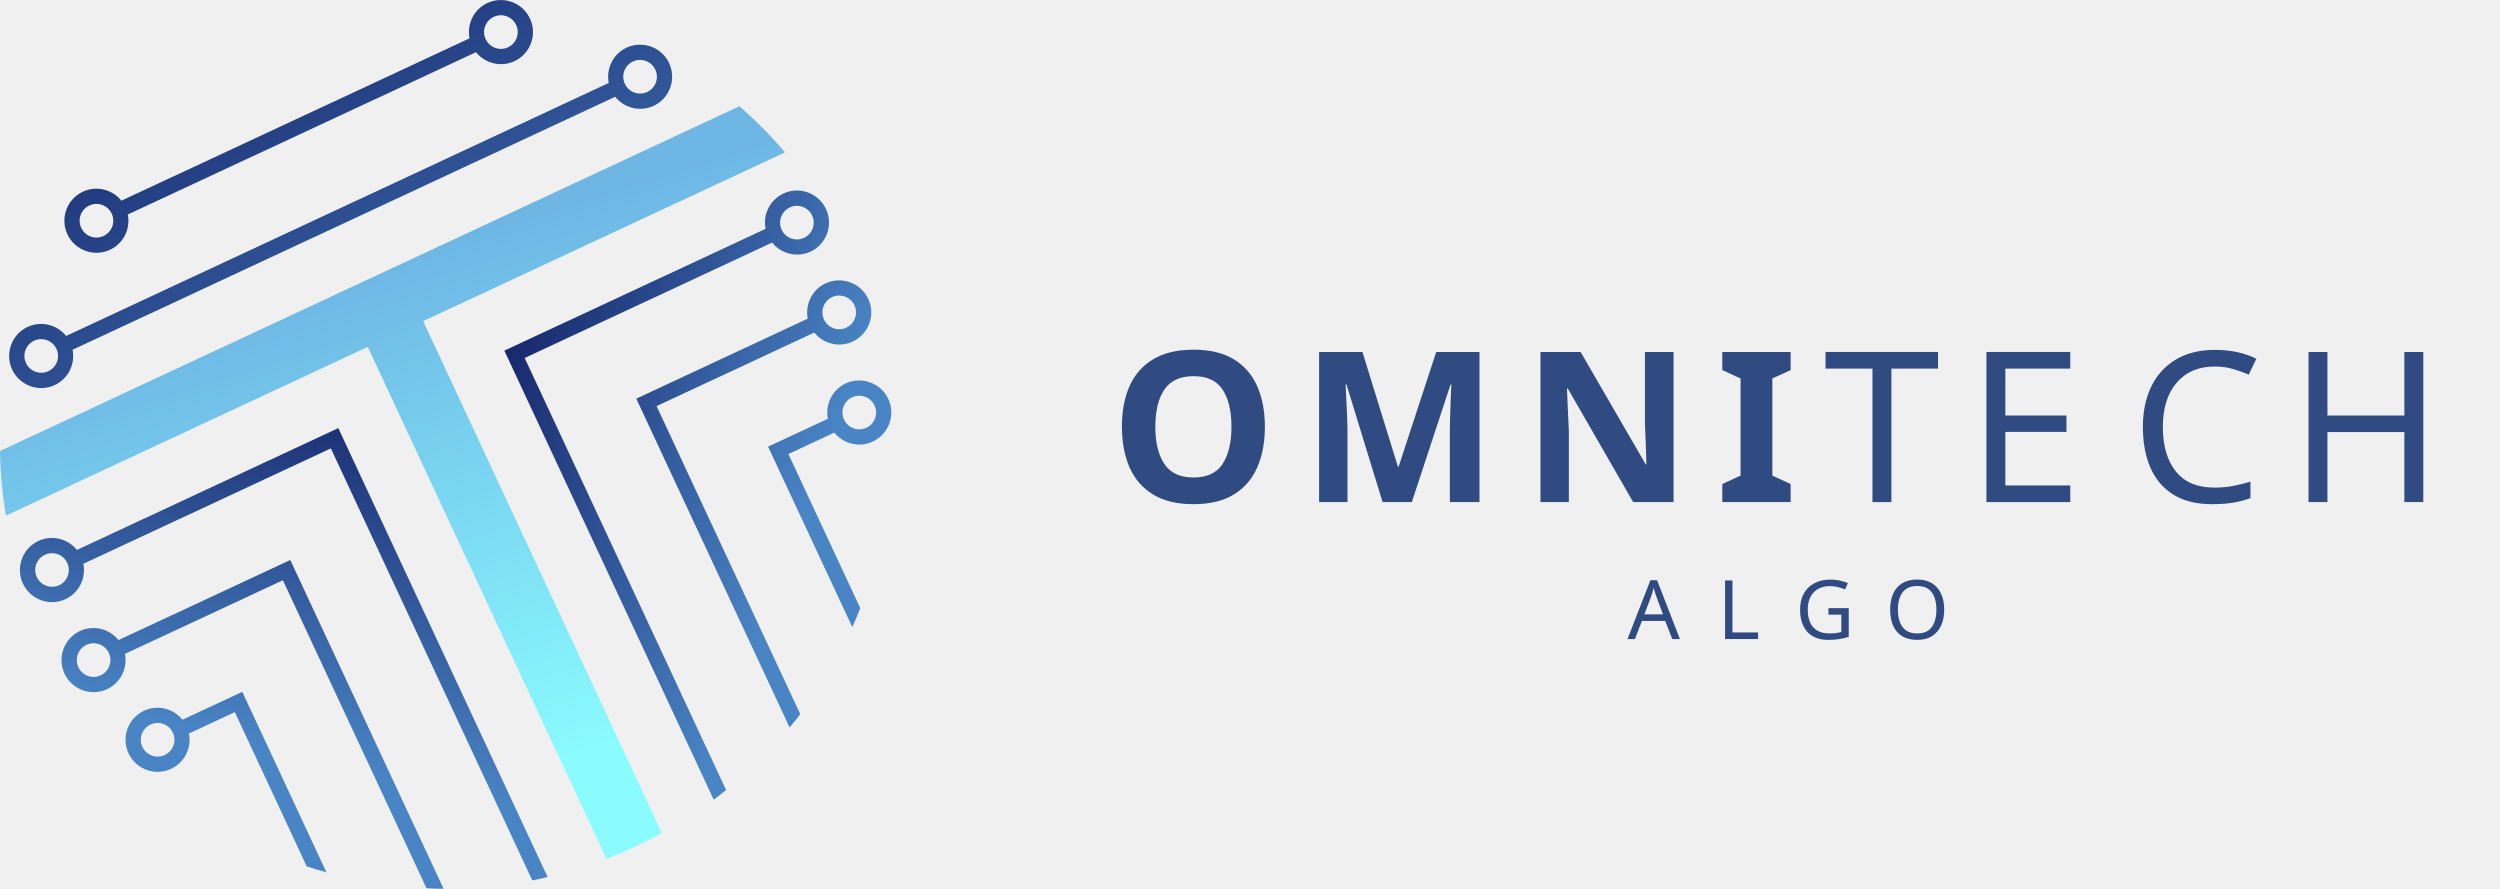
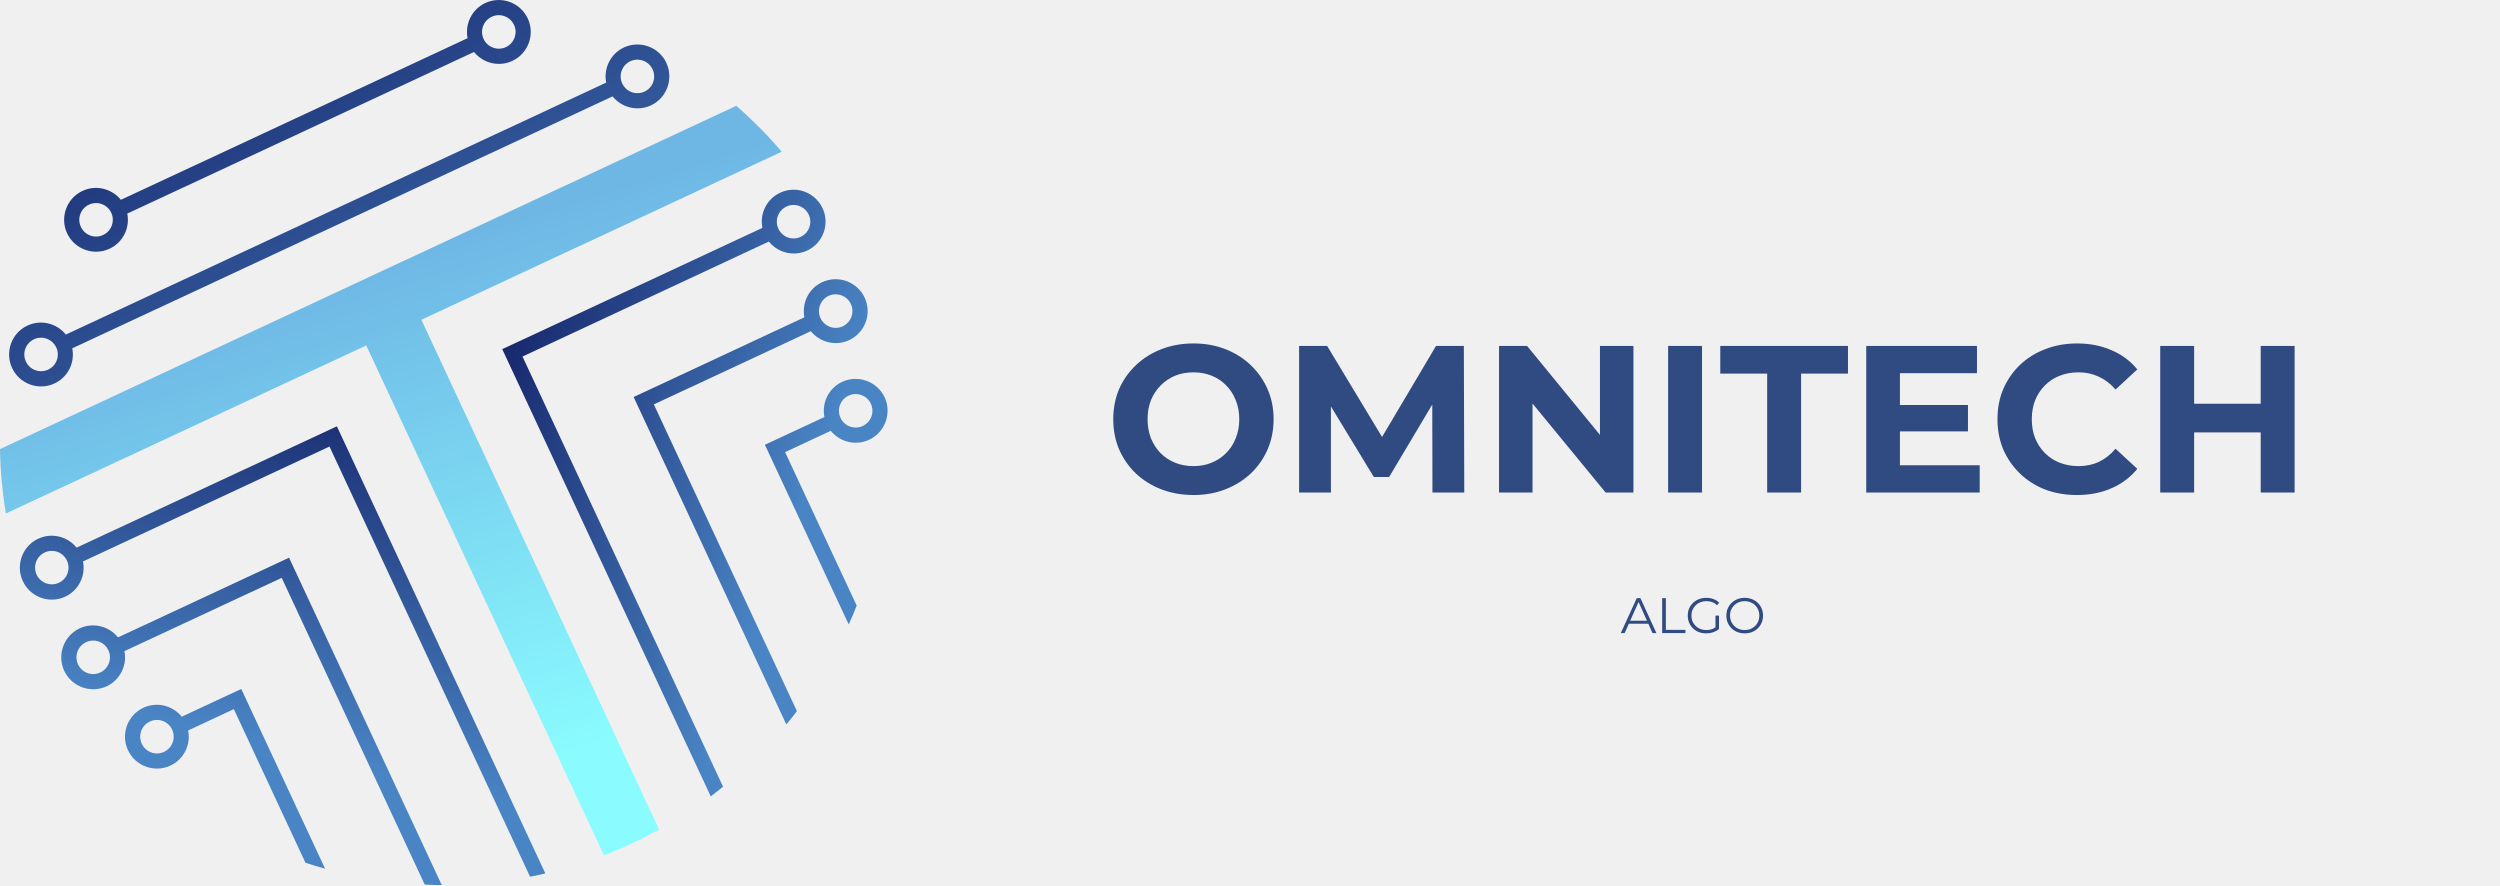
- <svg xmlns="http://www.w3.org/2000/svg" xmlns:xlink="http://www.w3.org/1999/xlink" id="Layer_2" data-name="Layer 2" viewBox="0 0 598.75 212.87">
+ <svg xmlns="http://www.w3.org/2000/svg" width="161" height="57" viewBox="0 0 161 57" fill="none">
+   <g clip-path="url(#clip0_260_2738)">
+     <path d="M76.87 31.879C76.124 31.879 75.432 31.758 74.794 31.515C74.165 31.272 73.617 30.931 73.149 30.49C72.691 30.05 72.331 29.533 72.07 28.94C71.819 28.346 71.693 27.699 71.693 26.998C71.693 26.297 71.819 25.65 72.07 25.057C72.331 24.464 72.695 23.947 73.163 23.506C73.63 23.066 74.178 22.724 74.807 22.482C75.437 22.239 76.12 22.118 76.857 22.118C77.603 22.118 78.286 22.239 78.906 22.482C79.535 22.724 80.079 23.066 80.537 23.506C81.005 23.947 81.369 24.464 81.629 25.057C81.89 25.641 82.02 26.288 82.02 26.998C82.02 27.699 81.89 28.351 81.629 28.953C81.369 29.546 81.005 30.063 80.537 30.504C80.079 30.935 79.535 31.272 78.906 31.515C78.286 31.758 77.607 31.879 76.87 31.879ZM76.857 30.018C77.279 30.018 77.666 29.946 78.016 29.802C78.376 29.659 78.69 29.452 78.96 29.182C79.23 28.913 79.436 28.594 79.58 28.225C79.733 27.857 79.809 27.448 79.809 26.998C79.809 26.549 79.733 26.14 79.58 25.771C79.436 25.403 79.23 25.084 78.96 24.814C78.699 24.544 78.389 24.338 78.03 24.194C77.67 24.05 77.279 23.978 76.857 23.978C76.434 23.978 76.043 24.05 75.684 24.194C75.333 24.338 75.023 24.544 74.754 24.814C74.484 25.084 74.273 25.403 74.12 25.771C73.976 26.14 73.904 26.549 73.904 26.998C73.904 27.439 73.976 27.848 74.12 28.225C74.273 28.594 74.479 28.913 74.74 29.182C75.01 29.452 75.324 29.659 75.684 29.802C76.043 29.946 76.434 30.018 76.857 30.018ZM83.662 31.717V22.279H85.468L89.486 28.94H88.529L92.479 22.279H94.272L94.299 31.717H92.25L92.237 25.421H92.614L89.459 30.719H88.475L85.253 25.421H85.711V31.717H83.662ZM96.538 31.717V22.279H98.345L103.913 29.075H103.037V22.279H105.194V31.717H103.401L97.819 24.922H98.695V31.717H96.538ZM107.427 31.717V22.279H109.611V31.717H107.427ZM113.806 31.717V24.059H110.786V22.279H119.01V24.059H115.99V31.717H113.806ZM122.194 26.081H126.737V27.78H122.194V26.081ZM122.355 29.964H127.492V31.717H120.185V22.279H127.317V24.032H122.355V29.964ZM133.746 31.879C133.018 31.879 132.34 31.762 131.711 31.528C131.091 31.286 130.551 30.944 130.093 30.504C129.634 30.063 129.275 29.546 129.014 28.953C128.763 28.36 128.637 27.708 128.637 26.998C128.637 26.288 128.763 25.637 129.014 25.043C129.275 24.45 129.634 23.933 130.093 23.493C130.56 23.052 131.104 22.715 131.724 22.482C132.344 22.239 133.023 22.118 133.76 22.118C134.578 22.118 135.315 22.262 135.971 22.549C136.636 22.828 137.193 23.241 137.643 23.79L136.241 25.084C135.917 24.715 135.558 24.441 135.162 24.261C134.767 24.073 134.335 23.978 133.868 23.978C133.427 23.978 133.023 24.05 132.654 24.194C132.286 24.338 131.967 24.544 131.697 24.814C131.428 25.084 131.216 25.403 131.064 25.771C130.92 26.14 130.848 26.549 130.848 26.998C130.848 27.448 130.92 27.857 131.064 28.225C131.216 28.594 131.428 28.913 131.697 29.182C131.967 29.452 132.286 29.659 132.654 29.802C133.023 29.946 133.427 30.018 133.868 30.018C134.335 30.018 134.767 29.928 135.162 29.749C135.558 29.56 135.917 29.277 136.241 28.899L137.643 30.194C137.193 30.742 136.636 31.16 135.971 31.447C135.315 31.735 134.573 31.879 133.746 31.879ZM145.589 22.279H147.773V31.717H145.589V22.279ZM141.302 31.717H139.118V22.279H141.302V31.717ZM145.751 27.848H141.14V26.001H145.751V27.848Z" fill="#304B82" />
+     <path d="M104.38 40.769L105.408 38.52H105.643L106.671 40.769H106.421L105.476 38.658H105.572L104.628 40.769H104.38ZM104.785 40.168L104.856 39.975H106.164L106.234 40.168H104.785ZM107.043 40.769V38.52H107.281V40.563H108.541V40.769H107.043ZM109.878 40.788C109.707 40.788 109.548 40.76 109.402 40.705C109.259 40.647 109.134 40.566 109.027 40.464C108.922 40.361 108.839 40.24 108.779 40.1C108.721 39.961 108.692 39.809 108.692 39.644C108.692 39.479 108.721 39.327 108.779 39.188C108.839 39.049 108.923 38.928 109.03 38.825C109.137 38.722 109.262 38.643 109.406 38.587C109.551 38.529 109.71 38.5 109.881 38.5C110.053 38.5 110.209 38.527 110.35 38.581C110.494 38.634 110.616 38.715 110.717 38.825L110.569 38.976C110.475 38.882 110.371 38.814 110.257 38.773C110.144 38.733 110.022 38.712 109.891 38.712C109.752 38.712 109.623 38.736 109.505 38.783C109.39 38.828 109.288 38.893 109.2 38.979C109.114 39.063 109.047 39.161 108.998 39.275C108.95 39.386 108.927 39.509 108.927 39.644C108.927 39.777 108.95 39.9 108.998 40.014C109.047 40.127 109.114 40.227 109.2 40.312C109.288 40.396 109.39 40.461 109.505 40.508C109.623 40.553 109.751 40.576 109.888 40.576C110.016 40.576 110.137 40.557 110.251 40.518C110.366 40.48 110.472 40.414 110.569 40.322L110.704 40.502C110.597 40.596 110.471 40.668 110.328 40.717C110.184 40.764 110.034 40.788 109.878 40.788ZM110.476 40.473V39.644H110.704V40.502L110.476 40.473ZM112.36 40.788C112.191 40.788 112.033 40.76 111.888 40.705C111.744 40.647 111.619 40.566 111.512 40.464C111.407 40.359 111.324 40.237 111.264 40.1C111.206 39.961 111.178 39.809 111.178 39.644C111.178 39.479 111.206 39.328 111.264 39.191C111.324 39.052 111.407 38.931 111.512 38.828C111.619 38.723 111.744 38.643 111.888 38.587C112.031 38.529 112.189 38.5 112.36 38.5C112.529 38.5 112.686 38.529 112.829 38.587C112.973 38.643 113.097 38.722 113.202 38.825C113.309 38.928 113.391 39.049 113.449 39.188C113.509 39.327 113.539 39.479 113.539 39.644C113.539 39.809 113.509 39.961 113.449 40.1C113.391 40.24 113.309 40.361 113.202 40.464C113.097 40.566 112.973 40.647 112.829 40.705C112.686 40.76 112.529 40.788 112.36 40.788ZM112.36 40.576C112.495 40.576 112.619 40.553 112.733 40.508C112.848 40.461 112.948 40.396 113.032 40.312C113.117 40.227 113.184 40.128 113.231 40.017C113.278 39.903 113.302 39.779 113.302 39.644C113.302 39.509 113.278 39.386 113.231 39.275C113.184 39.161 113.117 39.063 113.032 38.979C112.948 38.893 112.848 38.828 112.733 38.783C112.619 38.736 112.495 38.712 112.36 38.712C112.225 38.712 112.1 38.736 111.984 38.783C111.868 38.828 111.768 38.893 111.682 38.979C111.598 39.063 111.532 39.161 111.483 39.275C111.436 39.386 111.412 39.509 111.412 39.644C111.412 39.777 111.436 39.9 111.483 40.014C111.532 40.127 111.598 40.227 111.682 40.312C111.768 40.396 111.868 40.461 111.984 40.508C112.1 40.553 112.225 40.576 112.36 40.576Z" fill="#304B82" />
+     <path d="M36.125 39.863L42.447 53.423C41.879 53.736 41.298 54.033 40.701 54.312C40.104 54.593 39.499 54.847 38.896 55.083L32.582 41.544L23.585 22.246L0.378 33.069C0.15 31.688 0.021 30.306 0 28.922L47.414 6.815C48.456 7.72 49.438 8.708 50.343 9.771L27.136 20.594L36.125 39.865V39.863Z" fill="url(#paint0_linear_260_2738)" />
+     <path d="M28.831 42.76L21.695 27.454L4.932 35.268C4.351 34.55 3.339 34.282 2.463 34.692C1.914 34.947 1.532 35.412 1.368 35.956C1.224 36.427 1.245 36.947 1.47 37.426C1.949 38.454 3.173 38.904 4.201 38.425C4.263 38.398 4.319 38.363 4.378 38.331C5.138 37.881 5.513 37.003 5.345 36.157L21.218 28.756L27.853 42.988L34.135 56.459C34.462 56.398 34.791 56.328 35.12 56.248L28.828 42.757L28.831 42.76ZM3.789 37.533C3.666 37.589 3.537 37.621 3.411 37.63C2.98 37.659 2.554 37.426 2.356 37.008C2.313 36.917 2.287 36.824 2.273 36.727C2.193 36.264 2.431 35.785 2.881 35.578C3.417 35.327 4.059 35.56 4.311 36.098C4.565 36.639 4.33 37.282 3.791 37.533H3.789Z" fill="url(#paint1_linear_260_2738)" />
+     <path d="M42.915 4.051C42.436 3.023 41.207 2.579 40.179 3.058C39.308 3.468 38.858 4.413 39.038 5.321L4.241 21.545C3.66 20.824 2.648 20.559 1.772 20.964C0.742 21.443 0.3 22.672 0.779 23.7C1.258 24.729 2.487 25.173 3.51 24.694C4.386 24.289 4.836 23.339 4.654 22.431L39.45 6.207C40.031 6.927 41.044 7.192 41.919 6.788C42.945 6.309 43.392 5.08 42.913 4.051H42.915ZM3.098 23.805C2.562 24.056 1.92 23.823 1.668 23.285C1.414 22.744 1.649 22.102 2.188 21.85C2.723 21.598 3.366 21.831 3.623 22.375C3.874 22.91 3.642 23.553 3.098 23.805ZM41.507 5.899C40.966 6.151 40.323 5.918 40.072 5.374C39.82 4.839 40.053 4.196 40.591 3.944C41.132 3.693 41.775 3.925 42.026 4.464C42.278 5.005 42.045 5.647 41.507 5.899Z" fill="url(#paint2_linear_260_2738)" />
+     <path d="M33.988 1.192C33.509 0.163 32.285 -0.287 31.257 0.193C30.381 0.602 29.931 1.553 30.113 2.458L7.784 12.869C7.203 12.151 6.191 11.884 5.315 12.293C4.287 12.773 3.843 14.002 4.322 15.024C4.801 16.053 6.03 16.497 7.053 16.018C7.929 15.614 8.379 14.663 8.196 13.755L30.526 3.347C31.107 4.065 32.119 4.332 32.995 3.923C34.023 3.443 34.467 2.214 33.988 1.192ZM6.638 15.134C6.102 15.386 5.46 15.153 5.208 14.609C4.956 14.074 5.189 13.431 5.728 13.18C6.269 12.925 6.911 13.161 7.163 13.699C7.415 14.24 7.182 14.883 6.638 15.134ZM32.58 3.034C32.044 3.285 31.401 3.053 31.144 2.514C30.892 1.973 31.125 1.331 31.669 1.079C32.205 0.827 32.847 1.06 33.104 1.604C33.356 2.139 33.118 2.782 32.58 3.034Z" fill="url(#paint3_linear_260_2738)" />
+     <path d="M22.227 43.657L18.615 35.913L8.413 40.669L7.599 41.046C7.018 40.326 6.006 40.061 5.13 40.465C4.105 40.945 3.658 42.174 4.137 43.202C4.616 44.23 5.845 44.675 6.873 44.195C7.744 43.786 8.194 42.84 8.014 41.933L9.589 41.199L18.141 37.212L21.145 43.657L27.352 56.965C27.717 56.987 28.078 56.997 28.448 56.997L22.227 43.654V43.657ZM6.456 43.309C5.92 43.561 5.278 43.328 5.026 42.789C4.774 42.249 5.007 41.606 5.545 41.354C6.086 41.102 6.729 41.336 6.981 41.879C7.232 42.415 6.999 43.057 6.456 43.309Z" fill="url(#paint4_linear_260_2738)" />
+     <path d="M52.973 13.41C52.7 12.821 52.177 12.419 51.591 12.274C51.152 12.17 50.681 12.205 50.241 12.411C49.366 12.821 48.916 13.766 49.098 14.676L32.344 22.485L39.45 37.726L45.772 51.286C46.04 51.082 46.308 50.876 46.565 50.664L40.248 37.113L33.648 22.959L49.513 15.557C49.987 16.146 50.75 16.433 51.492 16.291C51.658 16.264 51.821 16.211 51.979 16.138C53.008 15.659 53.452 14.43 52.973 13.407V13.41ZM51.57 15.249L51.564 15.255C51.023 15.507 50.381 15.274 50.129 14.735C49.877 14.194 50.11 13.552 50.654 13.3C50.97 13.15 51.326 13.171 51.618 13.332C51.816 13.437 51.982 13.605 52.084 13.825C52.335 14.36 52.102 15 51.57 15.249Z" fill="url(#paint5_linear_260_2738)" />
+     <path d="M55.683 19.167C55.203 18.139 53.974 17.694 52.946 18.174C52.071 18.578 51.626 19.528 51.803 20.436L50.686 20.956L40.805 25.567L44.351 33.169L50.638 46.653C50.871 46.372 51.101 46.091 51.321 45.797L45.041 32.338L42.107 26.043L50.343 22.203L52.218 21.328C52.799 22.045 53.814 22.313 54.687 21.904C55.715 21.424 56.165 20.201 55.685 19.172L55.683 19.167ZM54.272 21.015C53.736 21.266 53.093 21.028 52.842 20.49C52.59 19.954 52.823 19.311 53.361 19.054C53.902 18.803 54.545 19.041 54.796 19.579C55.048 20.115 54.815 20.757 54.272 21.015Z" fill="url(#paint6_linear_260_2738)" />
+     <path d="M56.971 25.591C56.491 24.562 55.262 24.113 54.234 24.592C53.358 25.002 52.914 25.952 53.091 26.857L49.259 28.643L54.657 40.214C54.836 39.817 55.013 39.413 55.171 39.003L50.56 29.117L53.503 27.744C54.084 28.461 55.099 28.729 55.972 28.319C57 27.84 57.444 26.611 56.971 25.588V25.591ZM55.559 27.433C55.024 27.685 54.381 27.452 54.13 26.913C53.878 26.373 54.111 25.73 54.649 25.478C55.19 25.227 55.833 25.459 56.084 26.003C56.336 26.539 56.103 27.181 55.559 27.433Z" fill="url(#paint7_linear_260_2738)" />
+     <path d="M15.536 44.369L11.704 46.155C11.123 45.438 10.111 45.17 9.235 45.58C8.207 46.059 7.762 47.288 8.242 48.311C8.721 49.339 9.95 49.784 10.973 49.304C11.849 48.9 12.298 47.949 12.116 47.042L15.059 45.668L19.67 55.559C20.088 55.701 20.511 55.824 20.934 55.942L15.536 44.367V44.369ZM10.561 48.421C10.025 48.672 9.382 48.439 9.131 47.896C8.879 47.36 9.112 46.718 9.65 46.466C10.191 46.212 10.834 46.447 11.085 46.985C11.337 47.521 11.104 48.169 10.561 48.421Z" fill="url(#paint8_linear_260_2738)" />
+   </g>
  <defs>
-     <style>
-       .cls-1 {
-         font-size: 50.35px;
-       }
- 
-       .cls-1, .cls-2 {
-         fill: #304b82;
-       }
- 
-       .cls-3 {
-         fill: url(#linear-gradient);
-       }
- 
-       .cls-3, .cls-4, .cls-5, .cls-6, .cls-7, .cls-8, .cls-9, .cls-10, .cls-11 {
-         stroke-width: 0px;
-       }
- 
-       .cls-12 {
-         letter-spacing: .38em;
-       }
- 
-       .cls-4 {
-         fill: url(#linear-gradient-6);
-       }
- 
-       .cls-13 {
-         font-family: Montserrat-Bold, Montserrat;
-         font-weight: 700;
-       }
- 
-       .cls-13, .cls-14 {
-         letter-spacing: .11em;
-       }
- 
-       .cls-15 {
-         letter-spacing: .36em;
-       }
- 
-       .cls-14, .cls-16, .cls-17 {
-         font-family: Montserrat-Light, Montserrat;
-         font-weight: 300;
-       }
- 
-       .cls-5 {
-         fill: url(#linear-gradient-5);
-       }
- 
-       .cls-18 {
-         letter-spacing: .37em;
-       }
- 
-       .cls-16 {
-         letter-spacing: .11em;
-       }
- 
-       .cls-6 {
-         fill: url(#linear-gradient-2);
-       }
- 
-       .cls-7 {
-         fill: url(#linear-gradient-7);
-       }
- 
-       .cls-8 {
-         fill: url(#linear-gradient-3);
-       }
- 
-       .cls-2 {
-         font-family: Montserrat-Regular, Montserrat;
-         font-size: 19.65px;
-       }
- 
-       .cls-9 {
-         fill: url(#linear-gradient-9);
-       }
- 
-       .cls-10 {
-         fill: url(#linear-gradient-8);
-       }
- 
-       .cls-17 {
-         letter-spacing: .12em;
-       }
- 
-       .cls-11 {
-         fill: url(#linear-gradient-4);
-       }
-     </style>
-     <linearGradient id="linear-gradient" x1="127.57" y1="185.29" x2="89.51" y2="63.32" gradientUnits="userSpaceOnUse">
-       <stop offset="0" stop-color="#8afcff" />
-       <stop offset="1" stop-color="#6eb7e5" />
+     <linearGradient id="paint0_linear_260_2738" x1="34.159" y1="49.615" x2="23.968" y2="16.955" gradientUnits="userSpaceOnUse">
+       <stop stop-color="#8AFCFF" />
+       <stop offset="1" stop-color="#6EB7E5" />
    </linearGradient>
-     <linearGradient id="linear-gradient-2" x1="87.8" y1="92.61" x2="66.33" y2="179.46" gradientUnits="userSpaceOnUse">
-       <stop offset="0" stop-color="#17266b" />
-       <stop offset="1" stop-color="#4984c4" />
+     <linearGradient id="paint1_linear_260_2738" x1="23.51" y1="24.798" x2="17.761" y2="48.054" gradientUnits="userSpaceOnUse">
+       <stop stop-color="#17266B" />
+       <stop offset="1" stop-color="#4984C4" />
    </linearGradient>
-     <linearGradient id="linear-gradient-3" x1="44.11" y1="-12.63" x2="129.54" y2="134.29" xlink:href="#linear-gradient-2" />
-     <linearGradient id="linear-gradient-4" x1="45.98" y1="-13.67" x2="131.34" y2="133.15" xlink:href="#linear-gradient-2" />
-     <linearGradient id="linear-gradient-5" x1="83.58" y1="91.58" x2="62.12" y2="178.42" xlink:href="#linear-gradient-2" />
-     <linearGradient id="linear-gradient-6" x1="115.54" y1="93.91" x2="192.63" y2="122.7" xlink:href="#linear-gradient-2" />
-     <linearGradient id="linear-gradient-7" x1="116.59" y1="91.13" x2="193.67" y2="119.92" xlink:href="#linear-gradient-2" />
-     <linearGradient id="linear-gradient-8" x1="117.81" y1="87.86" x2="194.89" y2="116.64" xlink:href="#linear-gradient-2" />
-     <linearGradient id="linear-gradient-9" x1="79.35" y1="90.5" x2="57.88" y2="177.37" xlink:href="#linear-gradient-2" />
+     <linearGradient id="paint2_linear_260_2738" x1="11.811" y1="-3.382" x2="34.687" y2="35.959" gradientUnits="userSpaceOnUse">
+       <stop stop-color="#17266B" />
+       <stop offset="1" stop-color="#4984C4" />
+     </linearGradient>
+     <linearGradient id="paint3_linear_260_2738" x1="12.312" y1="-3.66" x2="35.169" y2="35.653" gradientUnits="userSpaceOnUse">
+       <stop stop-color="#17266B" />
+       <stop offset="1" stop-color="#4984C4" />
+     </linearGradient>
+     <linearGradient id="paint4_linear_260_2738" x1="22.38" y1="24.522" x2="16.634" y2="47.775" gradientUnits="userSpaceOnUse">
+       <stop stop-color="#17266B" />
+       <stop offset="1" stop-color="#4984C4" />
+     </linearGradient>
+     <linearGradient id="paint5_linear_260_2738" x1="30.938" y1="25.146" x2="51.58" y2="32.855" gradientUnits="userSpaceOnUse">
+       <stop stop-color="#17266B" />
+       <stop offset="1" stop-color="#4984C4" />
+     </linearGradient>
+     <linearGradient id="paint6_linear_260_2738" x1="31.219" y1="24.402" x2="51.859" y2="32.111" gradientUnits="userSpaceOnUse">
+       <stop stop-color="#17266B" />
+       <stop offset="1" stop-color="#4984C4" />
+     </linearGradient>
+     <linearGradient id="paint7_linear_260_2738" x1="31.546" y1="23.526" x2="52.185" y2="31.233" gradientUnits="userSpaceOnUse">
+       <stop stop-color="#17266B" />
+       <stop offset="1" stop-color="#4984C4" />
+     </linearGradient>
+     <linearGradient id="paint8_linear_260_2738" x1="21.247" y1="24.233" x2="15.498" y2="47.494" gradientUnits="userSpaceOnUse">
+       <stop stop-color="#17266B" />
+       <stop offset="1" stop-color="#4984C4" />
+     </linearGradient>
+     <clipPath id="clip0_260_2738">
+       <rect width="160.327" height="57" fill="white" />
+     </clipPath>
  </defs>
-   <g id="OBJECTS">
-     <g>
-       <g>
-         <text class="cls-1" transform="translate(265.78 120.25)">
-           <tspan class="cls-13" x="0" y="0">OMNI</tspan>
-           <tspan class="cls-14" x="170.94" y="0">T</tspan>
-           <tspan class="cls-16" x="205.08" y="0">E</tspan>
-           <tspan class="cls-17" x="244.36" y="0">CH</tspan>
-         </text>
-         <text class="cls-2" transform="translate(389.79 153.05)">
-           <tspan class="cls-12" x="0" y="0">A</tspan>
-           <tspan class="cls-15" x="21.46" y="0">L</tspan>
-           <tspan class="cls-18" x="40.12" y="0">GO</tspan>
-         </text>
-       </g>
-       <g>
-         <path class="cls-3" d="m134.91,148.87l23.61,50.64c-2.12,1.17-4.29,2.28-6.52,3.32-2.23,1.05-4.49,2-6.74,2.88l-23.58-50.56-33.6-72.07L1.41,123.5c-.85-5.16-1.33-10.32-1.41-15.49L177.07,25.45c3.89,3.38,7.56,7.07,10.94,11.04l-86.67,40.42,33.57,71.97Z" />
-         <path class="cls-6" d="m107.67,159.69l-26.65-57.16-62.6,29.18c-2.17-2.68-5.95-3.68-9.22-2.15-2.05.95-3.48,2.69-4.09,4.72-.54,1.76-.46,3.7.38,5.49,1.79,3.84,6.36,5.52,10.2,3.73.23-.1.44-.23.66-.35,2.84-1.68,4.24-4.96,3.61-8.12l59.28-27.64,24.78,53.15,23.46,50.31c1.22-.23,2.45-.49,3.68-.79l-23.5-50.38Zm-93.52-19.52c-.46.21-.94.33-1.41.36-1.61.11-3.2-.76-3.94-2.32-.16-.34-.26-.69-.31-1.05-.3-1.73.59-3.52,2.27-4.29,2-.94,4.4-.07,5.34,1.94.95,2.02.07,4.42-1.94,5.36Z" />
-         <path class="cls-8" d="m160.27,15.13c-1.79-3.84-6.38-5.5-10.22-3.71-3.25,1.53-4.93,5.06-4.26,8.45L15.84,80.46c-2.17-2.69-5.95-3.68-9.22-2.17-3.85,1.79-5.5,6.38-3.71,10.22,1.79,3.84,6.38,5.5,10.2,3.71,3.27-1.51,4.95-5.06,4.27-8.45L147.33,23.18c2.17,2.69,5.95,3.68,9.22,2.17,3.83-1.79,5.5-6.38,3.71-10.22ZM11.57,88.9c-2,.94-4.4.07-5.34-1.94-.95-2.02-.07-4.42,1.94-5.36,2-.94,4.4-.07,5.36,1.96.94,2,.07,4.4-1.96,5.34ZM155.01,22.03c-2.02.94-4.42.07-5.36-1.96-.94-2-.07-4.4,1.94-5.34,2.02-.94,4.42-.07,5.36,1.94.94,2.02.07,4.42-1.94,5.36Z" />
-         <path class="cls-11" d="m126.93,4.45c-1.79-3.84-6.36-5.52-10.2-3.73-3.27,1.53-4.95,5.08-4.27,8.46L29.07,48.06c-2.17-2.68-5.95-3.68-9.22-2.15-3.84,1.79-5.5,6.38-3.71,10.2,1.79,3.84,6.38,5.5,10.2,3.71,3.27-1.51,4.95-5.06,4.27-8.45L114,12.5c2.17,2.68,5.95,3.68,9.22,2.15,3.84-1.79,5.5-6.38,3.71-10.2ZM24.79,56.52c-2,.94-4.4.07-5.34-1.96-.94-2-.07-4.4,1.94-5.34,2.02-.95,4.42-.07,5.36,1.94.94,2.02.07,4.42-1.96,5.36ZM121.67,11.33c-2,.94-4.4.07-5.36-1.94-.94-2.02-.07-4.42,1.96-5.36,2-.94,4.4-.07,5.36,1.96.94,2,.05,4.4-1.96,5.34Z" />
-         <path class="cls-5" d="m83.01,163.04l-13.49-28.92-38.1,17.76-3.04,1.41c-2.17-2.69-5.95-3.68-9.22-2.17-3.83,1.79-5.5,6.38-3.71,10.22,1.79,3.84,6.38,5.5,10.22,3.71,3.25-1.53,4.93-5.06,4.26-8.45l5.88-2.74,31.94-14.89,11.22,24.07,23.18,49.7c1.36.08,2.71.12,4.09.12l-23.23-49.83Zm-58.9-1.3c-2,.94-4.4.07-5.34-1.94-.94-2.02-.07-4.42,1.94-5.36,2.02-.94,4.42-.07,5.36,1.96.94,2,.07,4.4-1.96,5.34Z" />
-         <path class="cls-4" d="m197.83,50.08c-1.02-2.2-2.97-3.7-5.16-4.24-1.64-.39-3.4-.26-5.04.51-3.27,1.53-4.95,5.06-4.27,8.46l-62.57,29.16,26.54,56.92,23.61,50.64c1-.76,2-1.53,2.96-2.32l-23.59-50.61-24.65-52.86,59.25-27.64c1.77,2.2,4.62,3.27,7.39,2.74.62-.1,1.23-.3,1.82-.57,3.84-1.79,5.5-6.38,3.71-10.2Zm-5.24,6.87l-.02.02c-2.02.94-4.42.07-5.36-1.94-.94-2.02-.07-4.42,1.96-5.36,1.18-.56,2.51-.48,3.6.12.74.39,1.36,1.02,1.74,1.84.94,2,.07,4.39-1.92,5.32Z" />
-         <path class="cls-7" d="m207.95,71.58c-1.79-3.84-6.38-5.5-10.22-3.71-3.27,1.51-4.93,5.06-4.27,8.45l-4.17,1.94-36.9,17.22,13.24,28.39,23.48,50.36c.87-1.05,1.73-2.1,2.55-3.2l-23.45-50.26-10.96-23.51,30.76-14.34,7-3.27c2.17,2.68,5.96,3.68,9.22,2.15,3.84-1.79,5.52-6.36,3.73-10.2Zm-5.27,6.9c-2,.94-4.4.05-5.34-1.96-.94-2-.07-4.4,1.94-5.36,2.02-.94,4.42-.05,5.36,1.96.94,2,.07,4.4-1.96,5.36Z" />
-         <path class="cls-10" d="m212.76,95.57c-1.79-3.84-6.38-5.52-10.22-3.73-3.27,1.53-4.93,5.08-4.27,8.46l-14.31,6.67,20.16,43.21c.67-1.48,1.33-2.99,1.92-4.52l-17.22-36.92,10.99-5.13c2.17,2.68,5.96,3.68,9.22,2.15,3.84-1.79,5.5-6.38,3.73-10.2Zm-5.27,6.88c-2,.94-4.4.07-5.34-1.94-.94-2.02-.07-4.42,1.94-5.36,2.02-.94,4.42-.07,5.36,1.96.94,2,.07,4.4-1.96,5.34Z" />
-         <path class="cls-9" d="m58.02,165.7l-14.31,6.67c-2.17-2.68-5.95-3.68-9.22-2.15-3.84,1.79-5.5,6.38-3.71,10.2,1.79,3.84,6.38,5.5,10.2,3.71,3.27-1.51,4.95-5.06,4.27-8.45l10.99-5.13,17.22,36.94c1.56.53,3.14.99,4.72,1.43l-20.16-43.23Zm-18.58,15.13c-2,.94-4.4.07-5.34-1.96-.94-2-.07-4.4,1.94-5.34,2.02-.95,4.42-.07,5.36,1.94.94,2,.07,4.42-1.96,5.36Z" />
-       </g>
-     </g>
-   </g>
</svg>
